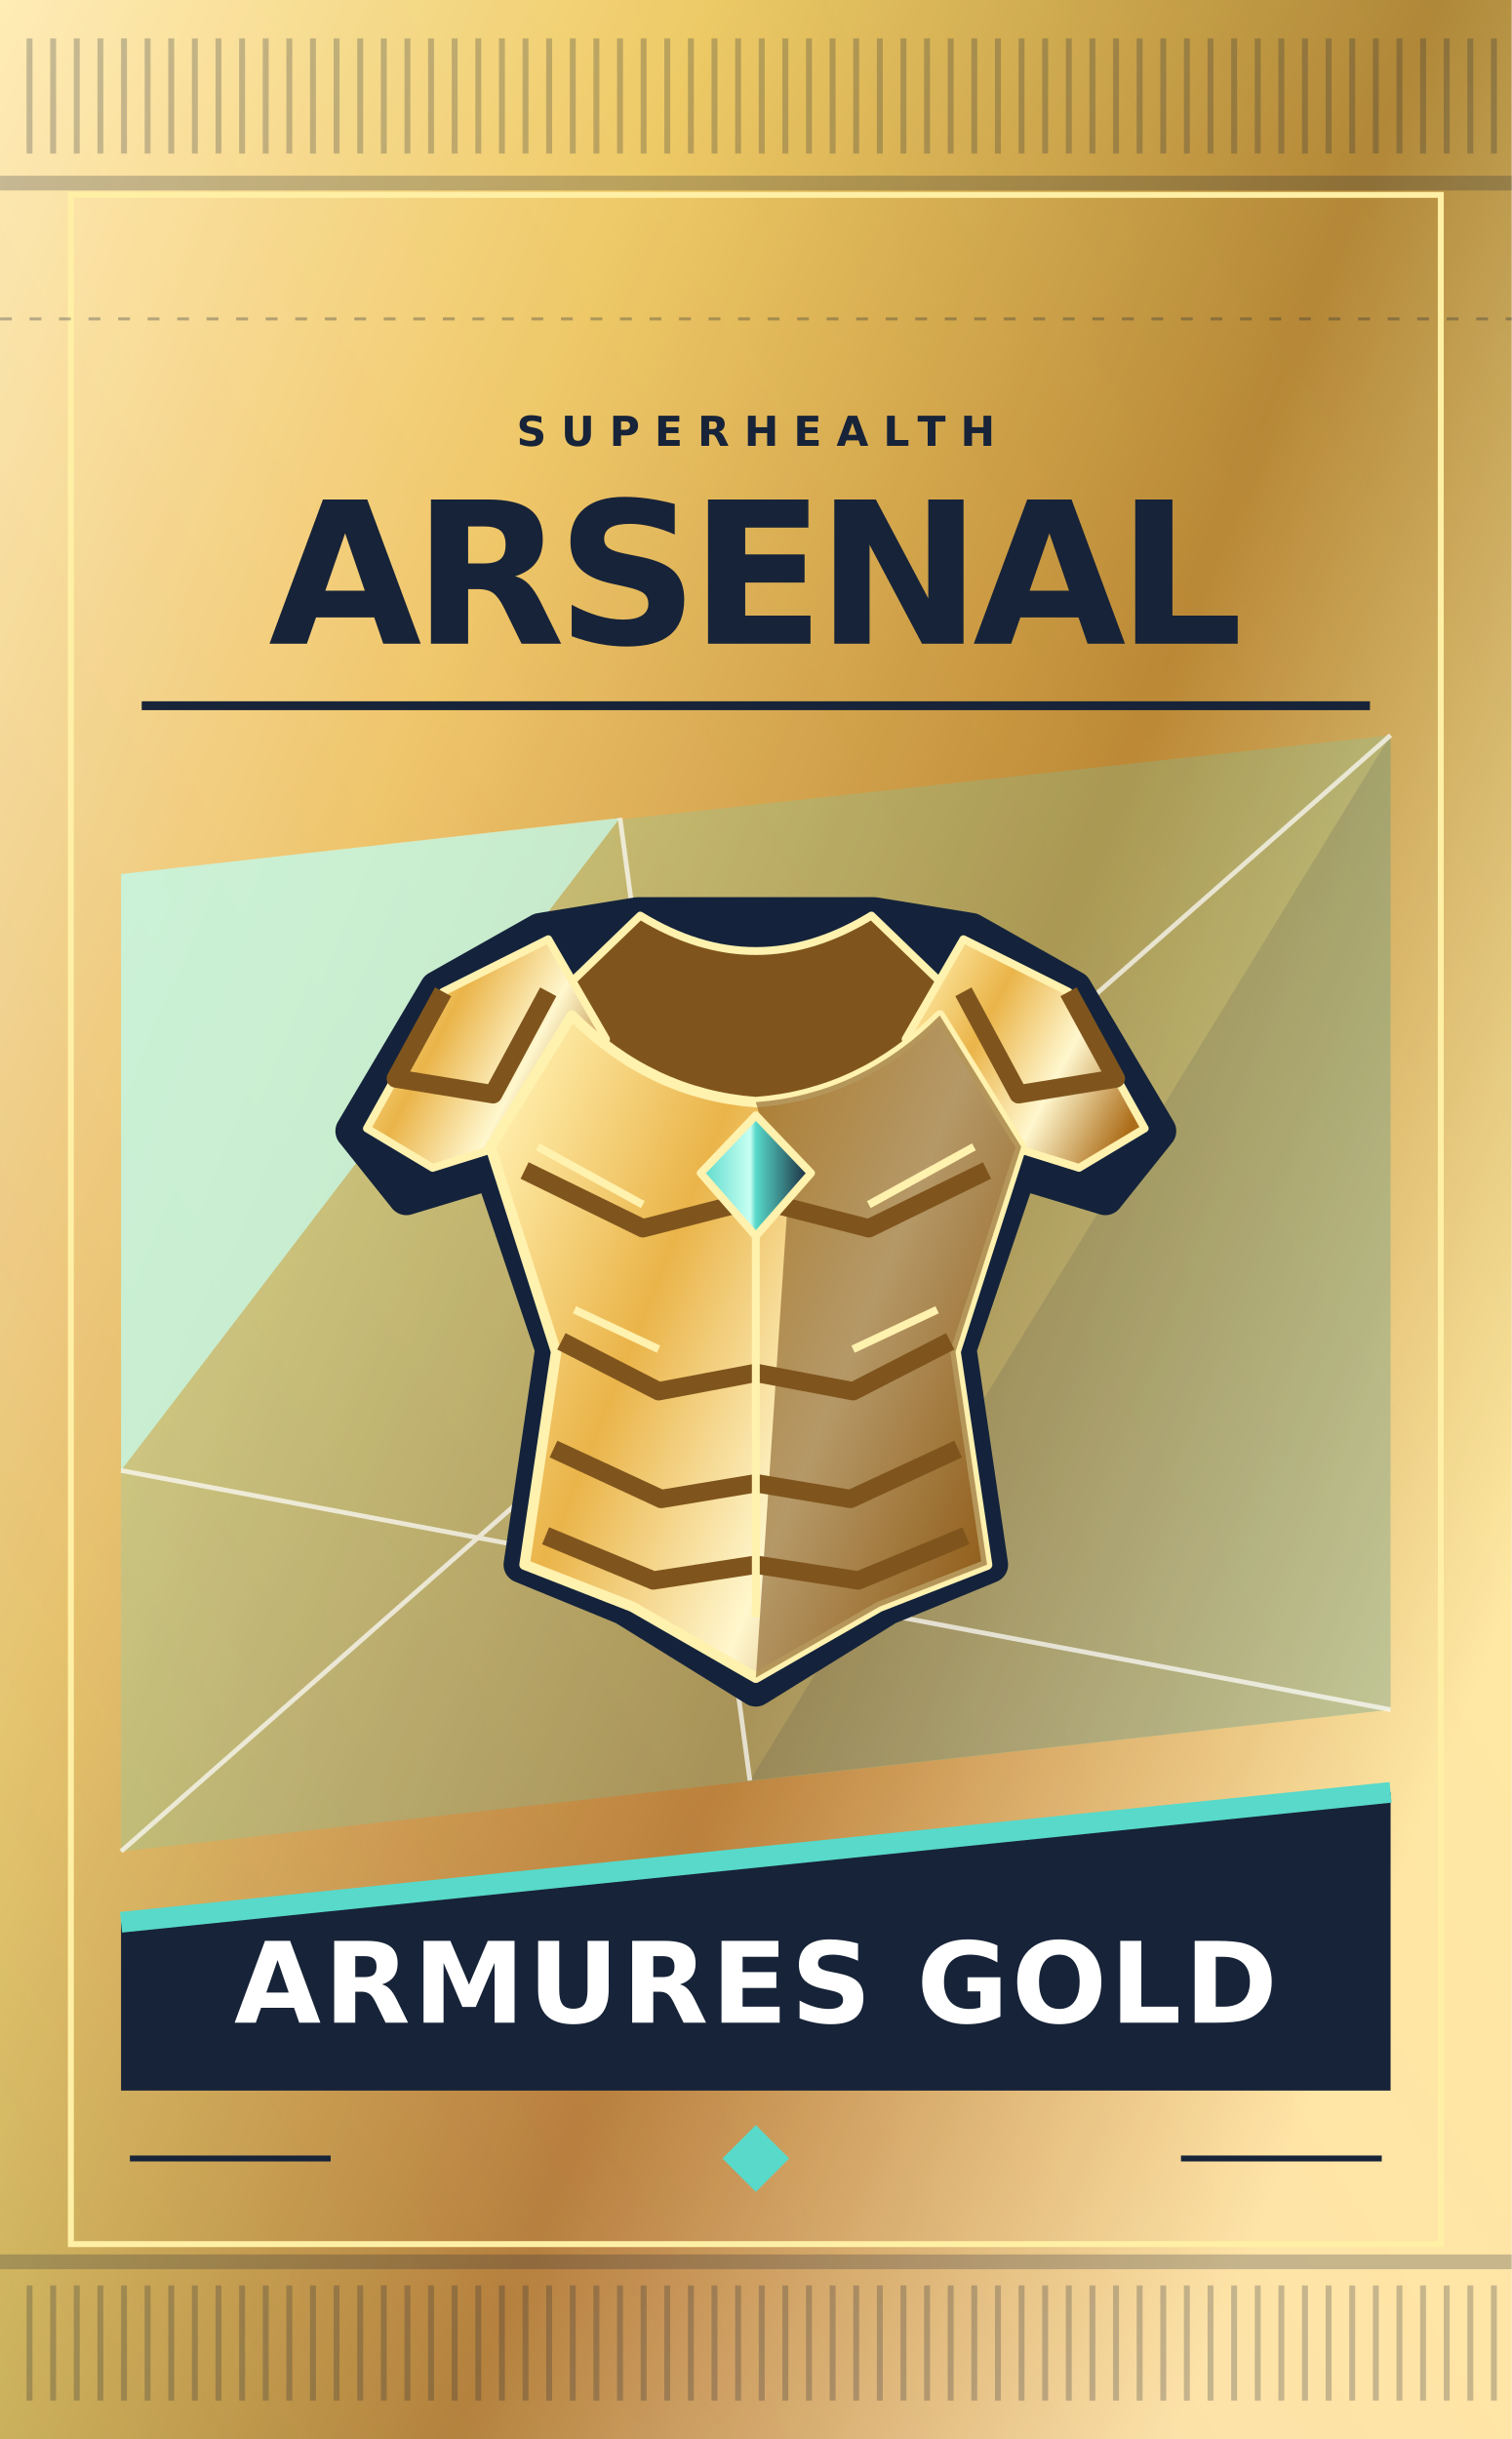
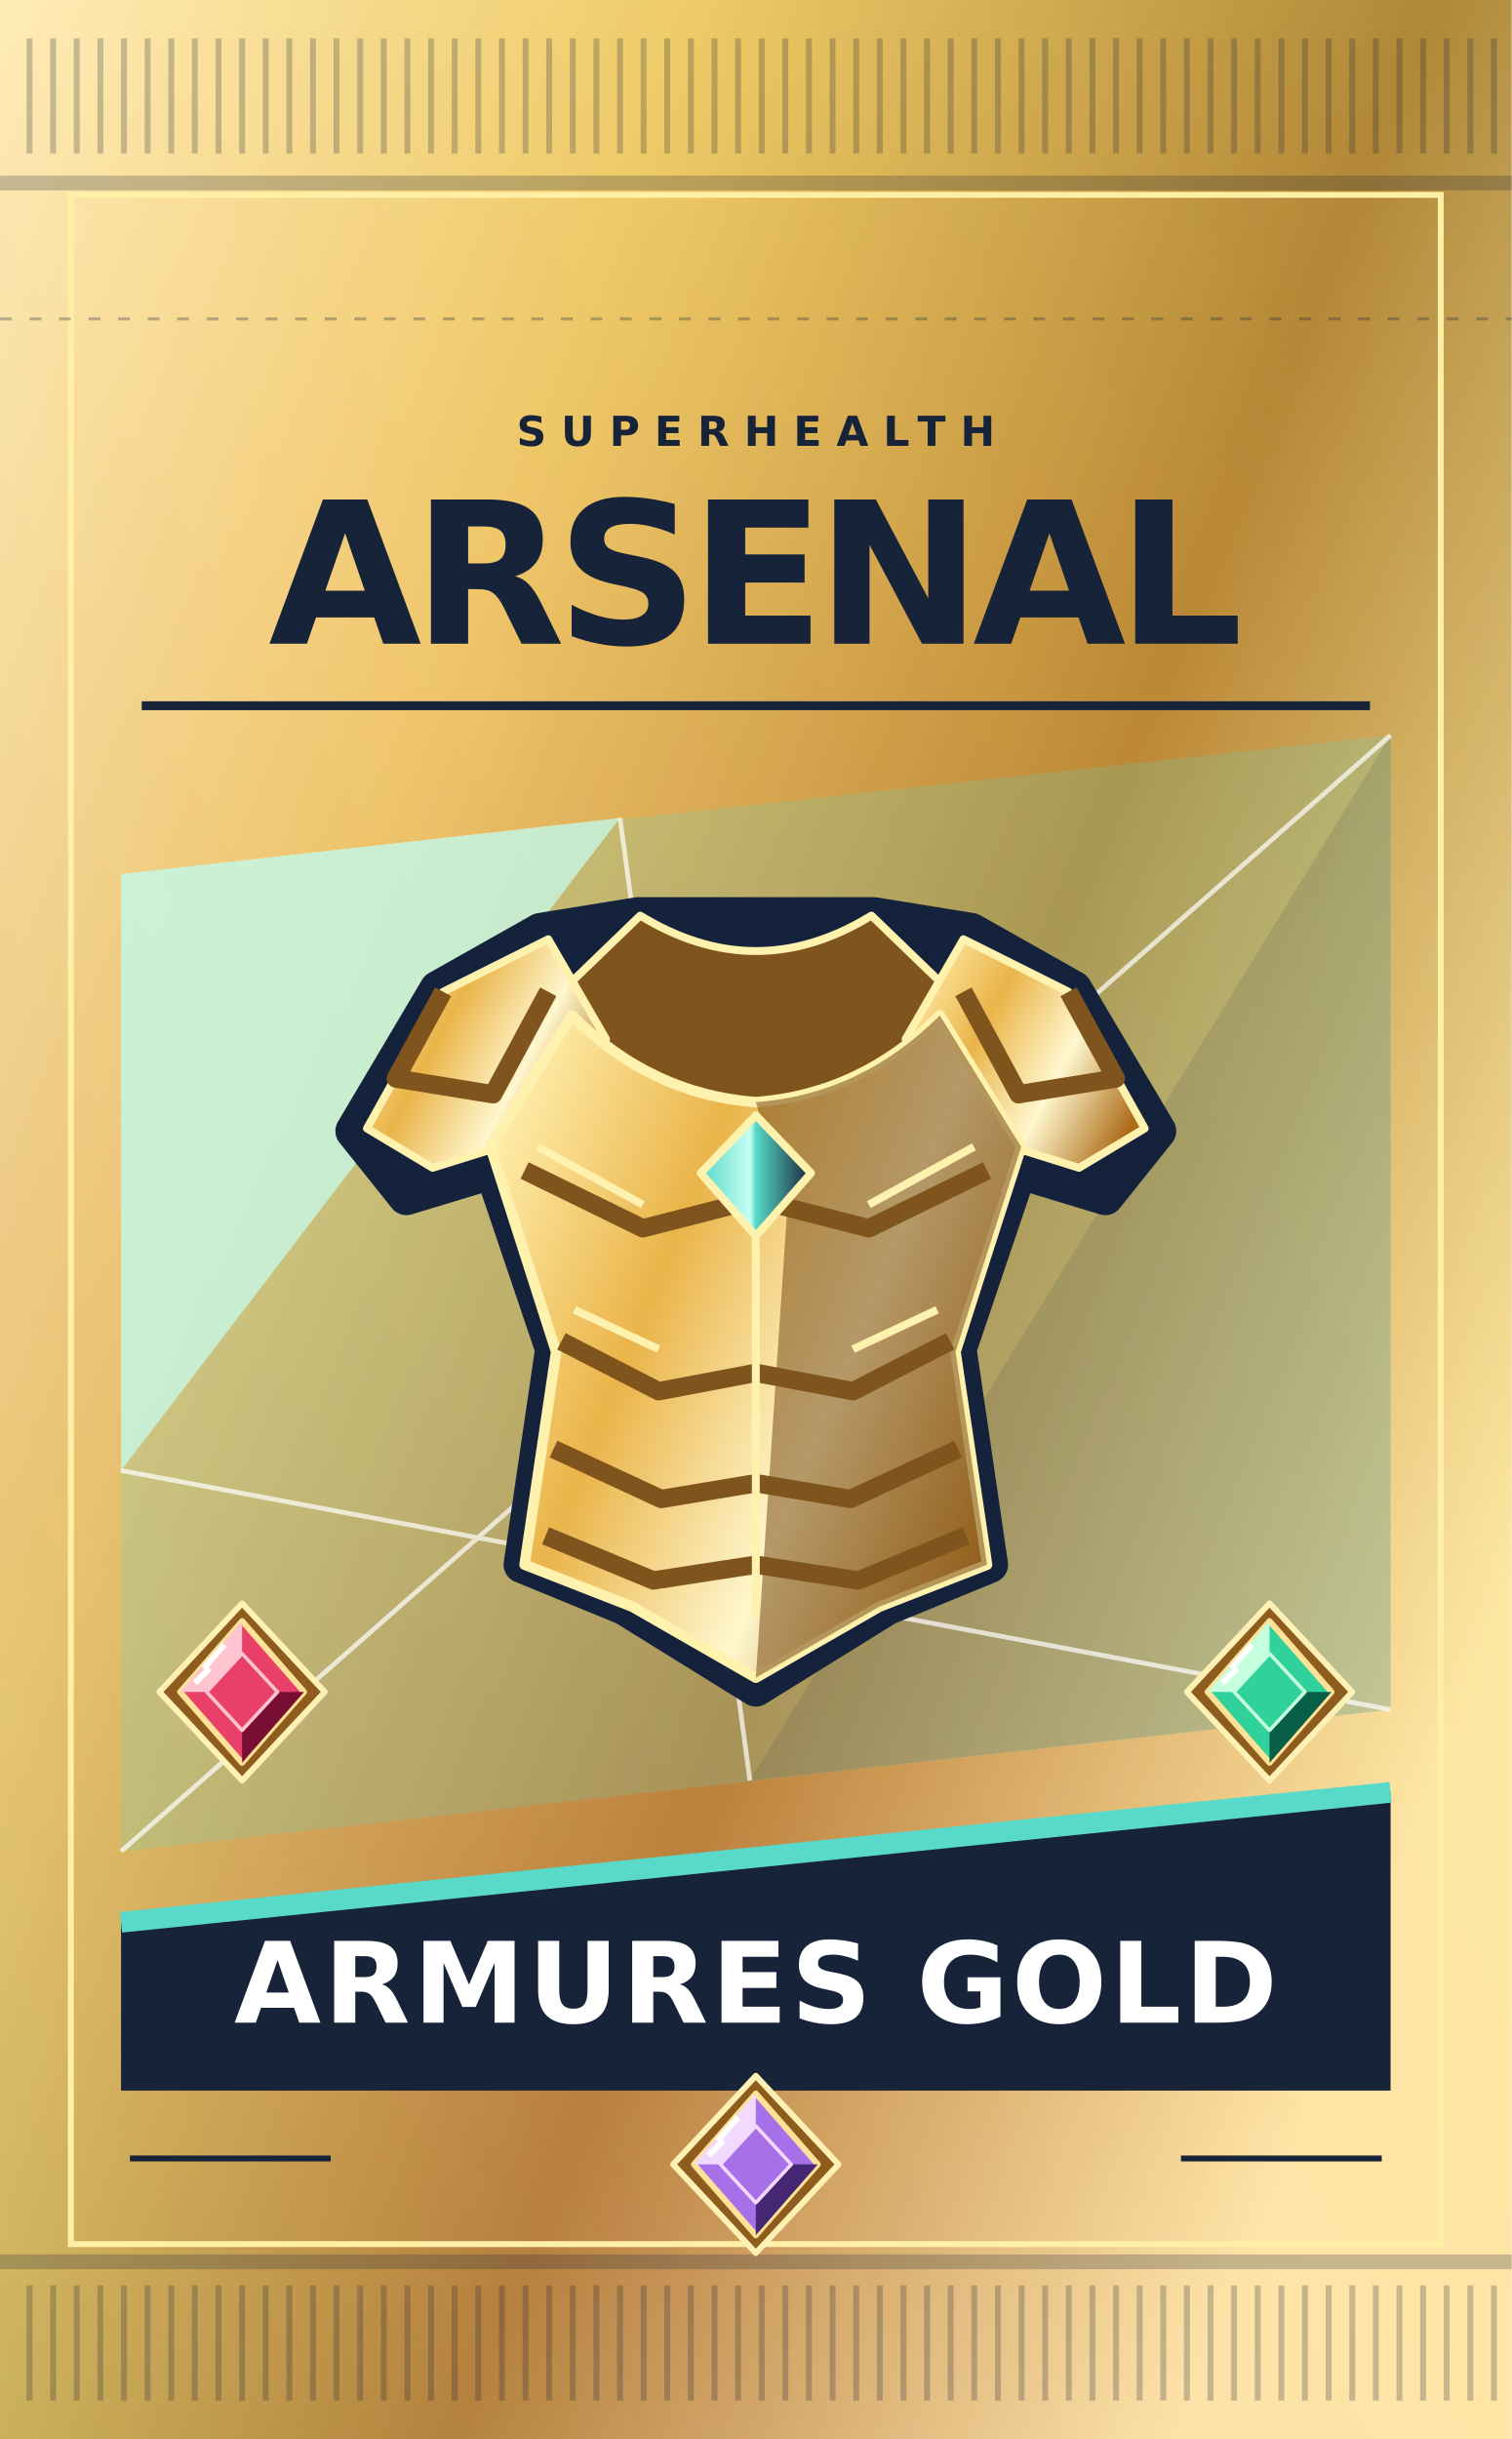
<svg xmlns="http://www.w3.org/2000/svg" width="512" height="826" viewBox="0 0 512 826">
  <defs>
    <linearGradient id="foil" x1="0" y1="0" x2="1" y2=".65">
      <stop offset="0.0" stop-color="#fff1b3" />
      <stop offset="0.333" stop-color="#edc55c" />
      <stop offset="0.667" stop-color="#b67b25" />
      <stop offset="1.0" stop-color="#ffe8a0" />
    </linearGradient>
    <linearGradient id="metal" x1="0" y1=".2" x2="1" y2=".7">
      <stop offset="0.0" stop-color="#ffedaa" />
      <stop offset="0.333" stop-color="#eab449" />
      <stop offset="0.667" stop-color="#fff7ce" />
      <stop offset="1.0" stop-color="#ac6d19" />
    </linearGradient>
    <linearGradient id="gem">
      <stop stop-color="#58d9ca" />
      <stop offset=".45" stop-color="#c7fff3" />
      <stop offset=".5" stop-color="#58d9ca" />
      <stop offset="1" stop-color="#172338" />
    </linearGradient>
    <linearGradient id="spectrum" x1="0" y1="1" x2="1" y2="0">
      <stop stop-color="#62e8f4" />
      <stop offset=".25" stop-color="#ca9bfc" />
      <stop offset=".49" stop-color="#ffc6d8" />
      <stop offset=".7" stop-color="#f5efb2" />
      <stop offset="1" stop-color="#75e4c5" />
    </linearGradient>
  </defs>
  <path fill="url(#foil)" d="M0 0H512V826H0Z" />
  <path fill="url(#spectrum)" opacity=".12" d="M0 0H512V826H0Z" />
  <path d="M24 66H488V760H24Z" fill="none" stroke="#fff0a6" stroke-width="2" />
  <path d="M0 62H512M0 766H512" stroke="#172338" stroke-opacity=".24" stroke-width="5" />
  <g stroke="#172338" stroke-opacity=".24" stroke-width="2">
    <path d="M10 13V52m0 722v39" />
    <path d="M18 13V52m0 722v39" />
    <path d="M26 13V52m0 722v39" />
    <path d="M34 13V52m0 722v39" />
    <path d="M42 13V52m0 722v39" />
    <path d="M50 13V52m0 722v39" />
    <path d="M58 13V52m0 722v39" />
    <path d="M66 13V52m0 722v39" />
    <path d="M74 13V52m0 722v39" />
    <path d="M82 13V52m0 722v39" />
    <path d="M90 13V52m0 722v39" />
    <path d="M98 13V52m0 722v39" />
    <path d="M106 13V52m0 722v39" />
    <path d="M114 13V52m0 722v39" />
    <path d="M122 13V52m0 722v39" />
    <path d="M130 13V52m0 722v39" />
    <path d="M138 13V52m0 722v39" />
    <path d="M146 13V52m0 722v39" />
    <path d="M154 13V52m0 722v39" />
    <path d="M162 13V52m0 722v39" />
    <path d="M170 13V52m0 722v39" />
    <path d="M178 13V52m0 722v39" />
    <path d="M186 13V52m0 722v39" />
    <path d="M194 13V52m0 722v39" />
    <path d="M202 13V52m0 722v39" />
    <path d="M210 13V52m0 722v39" />
    <path d="M218 13V52m0 722v39" />
    <path d="M226 13V52m0 722v39" />
    <path d="M234 13V52m0 722v39" />
    <path d="M242 13V52m0 722v39" />
    <path d="M250 13V52m0 722v39" />
    <path d="M258 13V52m0 722v39" />
    <path d="M266 13V52m0 722v39" />
    <path d="M274 13V52m0 722v39" />
    <path d="M282 13V52m0 722v39" />
    <path d="M290 13V52m0 722v39" />
    <path d="M298 13V52m0 722v39" />
    <path d="M306 13V52m0 722v39" />
    <path d="M314 13V52m0 722v39" />
    <path d="M322 13V52m0 722v39" />
    <path d="M330 13V52m0 722v39" />
    <path d="M338 13V52m0 722v39" />
    <path d="M346 13V52m0 722v39" />
    <path d="M354 13V52m0 722v39" />
    <path d="M362 13V52m0 722v39" />
    <path d="M370 13V52m0 722v39" />
    <path d="M378 13V52m0 722v39" />
    <path d="M386 13V52m0 722v39" />
    <path d="M394 13V52m0 722v39" />
    <path d="M402 13V52m0 722v39" />
    <path d="M410 13V52m0 722v39" />
    <path d="M418 13V52m0 722v39" />
    <path d="M426 13V52m0 722v39" />
    <path d="M434 13V52m0 722v39" />
    <path d="M442 13V52m0 722v39" />
    <path d="M450 13V52m0 722v39" />
    <path d="M458 13V52m0 722v39" />
    <path d="M466 13V52m0 722v39" />
    <path d="M474 13V52m0 722v39" />
    <path d="M482 13V52m0 722v39" />
    <path d="M490 13V52m0 722v39" />
    <path d="M498 13V52m0 722v39" />
    <path d="M506 13V52m0 722v39" />
  </g>
  <path d="M0 108H512" stroke="#172338" stroke-opacity=".30" stroke-dasharray="4 6" />
  <g font-family="DejaVu Sans, sans-serif">
    <text x="256" y="151" text-anchor="middle" fill="#172338" font-size="14" font-weight="700" letter-spacing="5">SUPERHEALTH</text>
    <text x="256" y="218" text-anchor="middle" fill="#172338" font-size="67" font-weight="900" letter-spacing="-3">ARSENAL</text>
    <path d="M48 239H464" stroke="#172338" stroke-width="3" />
    <path d="M41 296 471 249 471 579 41 627Z" fill="#58d9ca" opacity=".20" />
    <path d="M41 296 210 277 41 498Z" fill="#c7fff3" opacity=".70" />
    <path d="M471 249 254 603 471 579Z" fill="#172338" opacity=".12" />
    <path d="M41 627 471 249M41 498 471 579M210 277 254 603" fill="none" stroke="#fff" stroke-width="1.6" opacity=".7" />
    <g transform="translate(256 432) scale(.89)">
      <g stroke-linejoin="round">
        <path d="M-45-137-82-131-121-109-153-55-133-30-100-40-77 28-89 110-50 126 0 157 50 126 89 110 77 28 100-40 133-30 153-55 121-109 82-131 45-137Z" fill="#14233b" stroke="#14233b" stroke-width="14" />
        <path d="M-44-137Q0-110 44-137L73-109 53-66H-53L-73-109Z" fill="#80551d" stroke="#fff1ae" stroke-width="3" />
        <path d="M-79-128-119-108-148-56-123-41-91-51-57-90Z" fill="url(#metal)" stroke="#fff1ae" stroke-width="3" />
        <path d="M79-128 119-108 148-56 123-41 91-51 57-90Z" fill="url(#metal)" stroke="#fff1ae" stroke-width="3" />
        <path d="M-119-108-137-75-100-69-79-108m198 0 18 33-37 6-21-39" fill="none" stroke="#80551d" stroke-width="7" />
        <path d="M-70-99Q-40-69 0-66Q40-69 70-99L101-49 76 29 88 110 47 126 0 153-47 126-88 110-76 29-101-49Z" fill="url(#metal)" stroke="#fff1ae" stroke-width="4" />
        <path d="M0-66 12-26 0 153 47 126 88 110 76 29 101-49 70-99Q40-69 0-66Z" fill="#80551d" opacity=".58" />
        <path d="M-88-40-43-18 0-29 43-18 88-40M-74 25-37 44 0 37 37 44 74 25M-77 66-36 85 0 79 36 85 77 66M-80 99-39 116 0 110 39 116 80 99" fill="none" stroke="#80551d" stroke-width="7" />
        <path d="M0-58V130M-83-49-43-27M43-27 83-49M-69 13-37 28M37 28 69 13" fill="none" stroke="#fff1ae" stroke-width="3" />
        <path d="M0-61 21-39 0-15-21-39Z" fill="url(#gem)" stroke="#fff1ae" stroke-width="3" />
      </g>
    </g>
    <path d="M41 651 471 607V708H41Z" fill="#172338" />
    <path d="M41 651 471 607" stroke="#58d9ca" stroke-width="7" />
    <text x="256" y="685" text-anchor="middle" fill="#fff" font-size="38" font-weight="900" letter-spacing="1">ARMURES GOLD</text>
  </g>
  <path d="M44 731H112M400 731H468" stroke="#172338" stroke-width="2" />
-   <path d="M248 723H264V739H248Z" fill="#58d9ca" transform="rotate(45 256 731)" />
+   <g transform="translate(82 573)" stroke-linejoin="round">
+     <path d="M0-30 28 0 0 30-28 0Z" fill="#8e5c1d" stroke="#fff1b6" stroke-width="2" />
+     <path d="M0-24 21 0 0 24-21 0Z" fill="#e84068" stroke="#ffe298" stroke-width="2" />
+     <path d="M0-24 0 0-21 0Z" fill="#ffc4d0" />
+     <path d="M21 0 0 24 0 0Z" fill="#790e35" />
+     <path d="M0-13 12 0 0 13-12 0Z" fill="#e84068" stroke="#ffc4d0" stroke-width="1.2" />
+     <path d="M-13-8-6-16M-16-3-11-8" stroke="#fff" stroke-width="2" />
+   </g>
+   <g transform="translate(430 573)" stroke-linejoin="round">
+     <path d="M0-30 28 0 0 30-28 0Z" fill="#8e5c1d" stroke="#fff1b6" stroke-width="2" />
+     <path d="M0-24 21 0 0 24-21 0Z" fill="#30d19a" stroke="#ffe298" stroke-width="2" />
+     <path d="M0-24 0 0-21 0Z" fill="#c5ffdd" />
+     <path d="M21 0 0 24 0 0Z" fill="#075f47" />
+     <path d="M0-13 12 0 0 13-12 0Z" fill="#30d19a" stroke="#c5ffdd" stroke-width="1.2" />
+     <path d="M-13-8-6-16M-16-3-11-8" stroke="#fff" stroke-width="2" />
+   </g>
+   <g transform="translate(256 733)" stroke-linejoin="round">
+     <path d="M0-30 28 0 0 30-28 0Z" fill="#8e5c1d" stroke="#fff1b6" stroke-width="2" />
+     <path d="M0-24 21 0 0 24-21 0Z" fill="#a770e9" stroke="#ffe298" stroke-width="2" />
+     <path d="M0-24 0 0-21 0Z" fill="#f1d9ff" />
+     <path d="M21 0 0 24 0 0Z" fill="#452773" />
+     <path d="M0-13 12 0 0 13-12 0Z" fill="#a770e9" stroke="#f1d9ff" stroke-width="1.2" />
+     <path d="M-13-8-6-16M-16-3-11-8" stroke="#fff" stroke-width="2" />
+   </g>
</svg>
